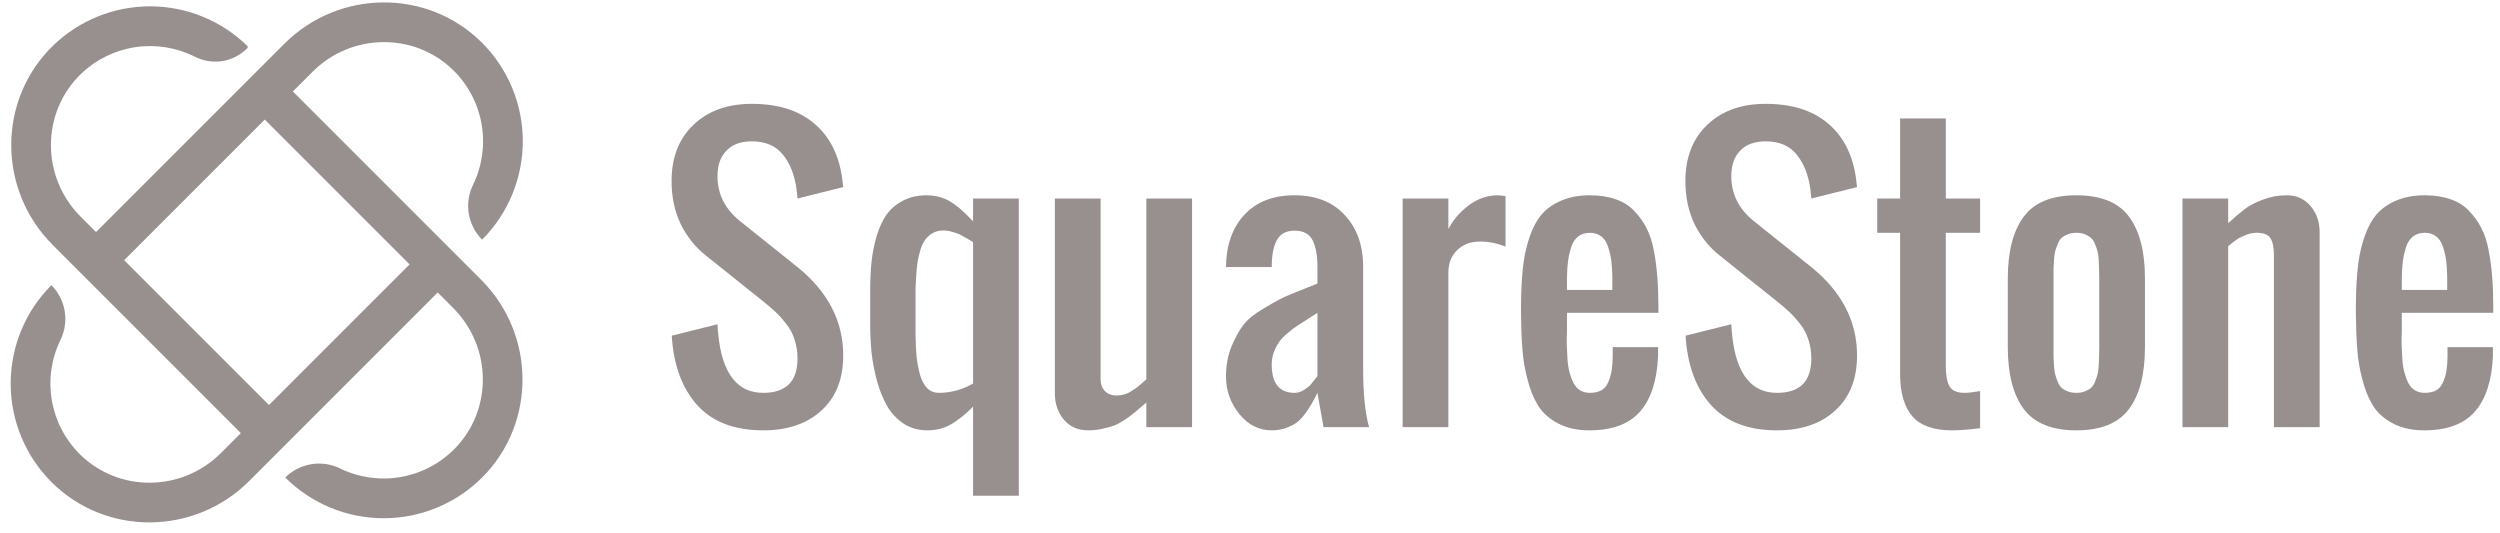
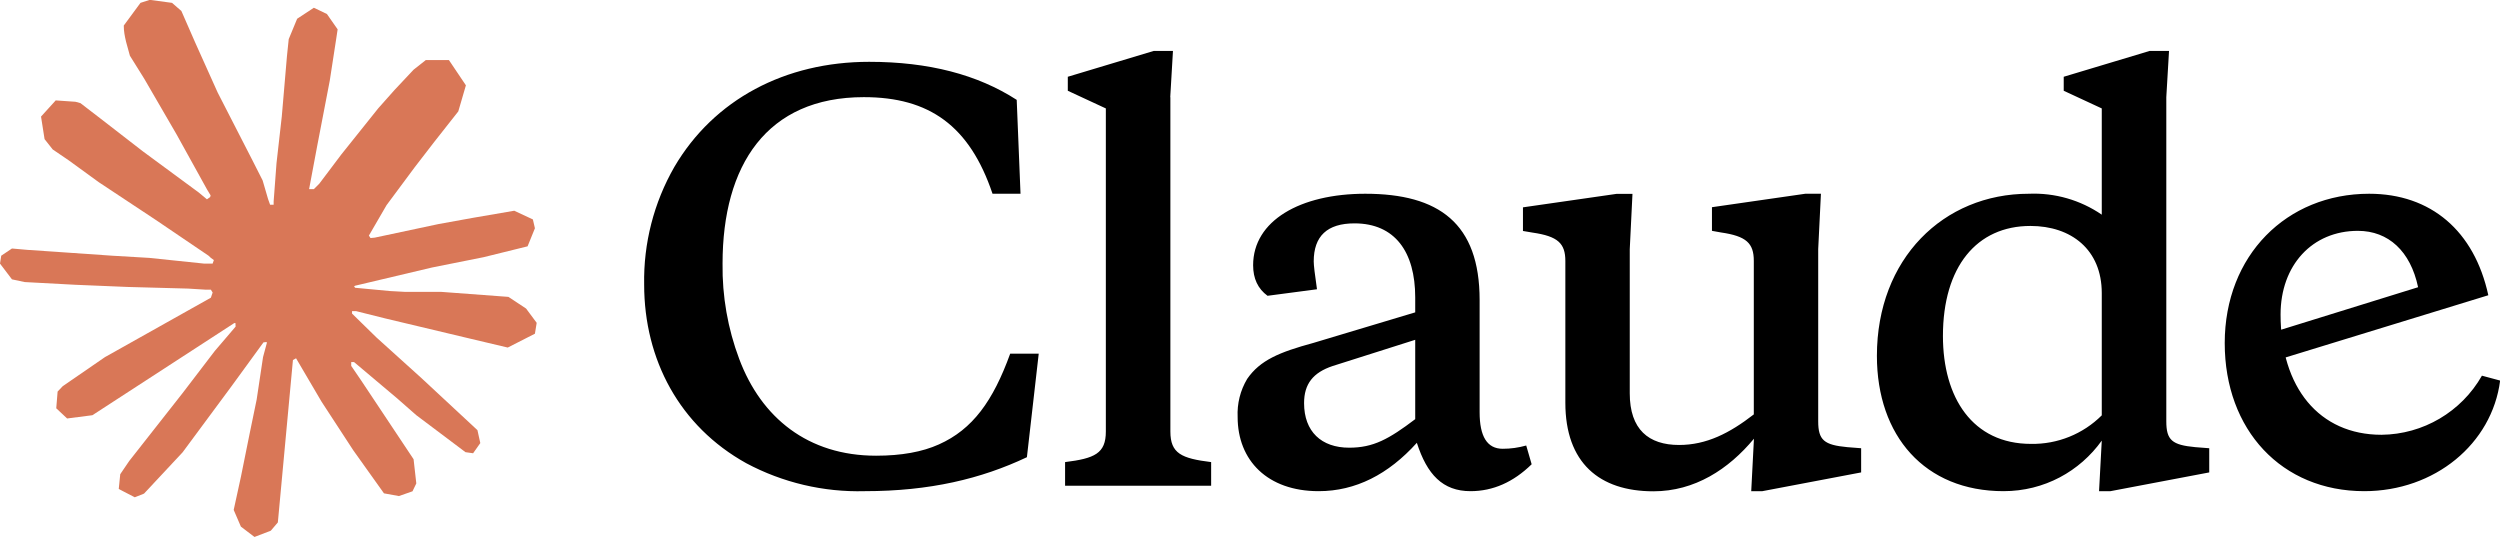
- <svg xmlns="http://www.w3.org/2000/svg" width="197" height="42" viewBox="0 0 197 42" fill="none">
-   <path d="M23.078 7.207L24.635 5.651C27.691 2.594 32.668 2.518 35.742 5.557C36.907 6.711 37.681 8.202 37.956 9.818C38.23 11.435 37.992 13.097 37.273 14.571C36.928 15.275 36.812 16.069 36.941 16.843C37.069 17.616 37.436 18.33 37.99 18.884C39.009 17.863 39.816 16.651 40.367 15.318C40.917 13.985 41.199 12.556 41.197 11.114C41.195 9.672 40.909 8.244 40.355 6.912C39.801 5.58 38.99 4.371 37.968 3.353C33.669 -0.922 26.692 -0.837 22.405 3.45L7.568 18.286L6.348 17.066C3.24 13.958 3.22 8.877 6.383 5.823C7.554 4.697 9.046 3.961 10.653 3.718C12.26 3.476 13.902 3.737 15.354 4.468C16.016 4.807 16.769 4.929 17.505 4.815C18.241 4.701 18.921 4.358 19.45 3.833L19.488 3.796C19.5 3.784 19.509 3.77 19.515 3.755C19.522 3.74 19.525 3.723 19.525 3.707C19.525 3.69 19.522 3.674 19.515 3.658C19.509 3.643 19.5 3.629 19.488 3.617C17.446 1.627 14.71 0.508 11.858 0.499C9.006 0.49 6.262 1.591 4.208 3.569C-0.218 7.841 -0.203 14.946 4.148 19.297L18.98 34.129L17.404 35.704C14.348 38.761 9.371 38.837 6.297 35.798C5.132 34.644 4.358 33.154 4.083 31.537C3.809 29.92 4.047 28.258 4.766 26.784C5.11 26.08 5.227 25.286 5.098 24.513C4.969 23.739 4.603 23.025 4.049 22.471C3.03 23.492 2.222 24.703 1.672 26.037C1.122 27.37 0.84 28.799 0.842 30.241C0.844 31.683 1.13 33.111 1.684 34.443C2.238 35.775 3.049 36.984 4.071 38.002C8.369 42.277 15.347 42.192 19.634 37.906L34.49 23.049L35.714 24.274C38.771 27.33 38.847 32.307 35.808 35.381C34.654 36.546 33.163 37.32 31.547 37.595C29.93 37.869 28.268 37.63 26.794 36.912C26.09 36.567 25.295 36.451 24.522 36.58C23.748 36.708 23.034 37.076 22.479 37.63C23.5 38.649 24.712 39.456 26.045 40.007C27.379 40.557 28.807 40.839 30.25 40.837C31.692 40.835 33.12 40.549 34.452 39.995C35.783 39.441 36.993 38.63 38.011 37.608C42.286 33.309 42.201 26.331 37.914 22.045L23.078 7.207ZM21.195 31.913L9.784 20.502L20.863 9.423L32.274 20.834L21.195 31.913Z" fill="#130400" fill-opacity="0.44" />
-   <path d="M60.14 33.911C57.87 33.911 56.134 33.245 54.933 31.913C53.741 30.58 53.075 28.76 52.934 26.452L56.537 25.551C56.715 29.154 57.916 30.956 60.14 30.956C61.942 30.956 62.843 30.055 62.843 28.253C62.843 27.718 62.768 27.226 62.617 26.776C62.477 26.316 62.256 25.898 61.956 25.523C61.656 25.138 61.384 24.833 61.14 24.608C60.896 24.373 60.563 24.087 60.14 23.749L55.636 20.146C54.811 19.499 54.149 18.678 53.652 17.683C53.164 16.679 52.92 15.539 52.92 14.263C52.92 12.405 53.497 10.927 54.651 9.829C55.805 8.732 57.335 8.183 59.239 8.183C61.285 8.183 62.908 8.685 64.109 9.689C65.32 10.683 66.066 12.095 66.347 13.925C66.376 14.122 66.408 14.394 66.446 14.742L62.843 15.642C62.833 15.483 62.81 15.243 62.772 14.925C62.613 13.78 62.252 12.865 61.688 12.18C61.135 11.486 60.319 11.138 59.239 11.138C58.376 11.138 57.71 11.382 57.241 11.87C56.772 12.349 56.537 13.02 56.537 13.883C56.537 15.3 57.138 16.487 58.339 17.444L62.843 21.047C65.245 22.989 66.446 25.312 66.446 28.014C66.446 29.863 65.874 31.308 64.729 32.349C63.593 33.391 62.064 33.911 60.14 33.911Z" fill="#130400" fill-opacity="0.44" />
-   <path d="M73.976 30.956C74.924 30.956 75.824 30.712 76.678 30.224V19.076C76.641 19.058 76.547 19.002 76.397 18.908C76.247 18.814 76.139 18.753 76.073 18.725C76.017 18.687 75.918 18.631 75.777 18.556C75.637 18.481 75.519 18.429 75.426 18.401C75.341 18.363 75.228 18.326 75.088 18.288C74.956 18.241 74.825 18.209 74.694 18.19C74.572 18.171 74.44 18.162 74.3 18.162C73.999 18.162 73.732 18.232 73.497 18.373C73.272 18.504 73.085 18.664 72.934 18.851C72.784 19.039 72.653 19.306 72.54 19.654C72.437 20.001 72.362 20.31 72.315 20.582C72.268 20.845 72.231 21.202 72.202 21.652C72.174 22.093 72.156 22.436 72.146 22.68C72.146 22.924 72.146 23.266 72.146 23.707C72.146 23.726 72.146 23.74 72.146 23.749C72.146 23.909 72.146 24.167 72.146 24.523C72.146 24.88 72.146 25.223 72.146 25.551C72.146 25.879 72.146 26.189 72.146 26.48C72.156 27.109 72.184 27.662 72.231 28.141C72.287 28.61 72.376 29.074 72.498 29.534C72.629 29.985 72.817 30.336 73.061 30.59C73.314 30.834 73.619 30.956 73.976 30.956ZM76.678 39.063V32.039C76.143 32.593 75.59 33.043 75.017 33.391C74.454 33.738 73.807 33.911 73.075 33.911C72.381 33.911 71.761 33.738 71.217 33.391C70.682 33.034 70.251 32.579 69.922 32.025C69.603 31.472 69.336 30.82 69.12 30.069C68.914 29.309 68.768 28.563 68.684 27.831C68.609 27.099 68.571 26.339 68.571 25.551V22.806C68.571 21.99 68.609 21.244 68.684 20.569C68.759 19.893 68.895 19.227 69.092 18.57C69.289 17.913 69.547 17.359 69.866 16.909C70.194 16.449 70.626 16.083 71.161 15.811C71.696 15.53 72.315 15.389 73.019 15.389C73.422 15.389 73.798 15.445 74.145 15.558C74.501 15.661 74.839 15.83 75.158 16.064C75.487 16.299 75.74 16.506 75.918 16.684C76.106 16.853 76.359 17.106 76.678 17.444V15.642H80.281V39.063H76.678Z" fill="#130400" fill-opacity="0.44" />
-   <path d="M85.742 33.911C84.954 33.911 84.321 33.635 83.842 33.081C83.364 32.518 83.124 31.824 83.124 30.998V15.642H86.728V29.9C86.728 30.275 86.84 30.58 87.065 30.815C87.3 31.049 87.6 31.167 87.966 31.167C88.163 31.167 88.356 31.143 88.543 31.096C88.731 31.049 88.914 30.97 89.092 30.857C89.28 30.735 89.425 30.641 89.528 30.576C89.632 30.501 89.777 30.379 89.965 30.21C90.162 30.041 90.284 29.938 90.331 29.9V15.642H93.934V33.658H90.331V31.716C89.974 32.025 89.712 32.251 89.543 32.391C89.383 32.532 89.134 32.724 88.797 32.968C88.459 33.203 88.159 33.377 87.896 33.489C87.642 33.592 87.323 33.686 86.939 33.771C86.554 33.864 86.155 33.911 85.742 33.911Z" fill="#130400" fill-opacity="0.44" />
-   <path d="M102.013 30.956C102.266 30.956 102.51 30.881 102.745 30.73C102.989 30.58 103.172 30.435 103.294 30.294C103.416 30.153 103.566 29.966 103.744 29.731C103.772 29.684 103.796 29.651 103.814 29.633V24.65C103.664 24.753 103.416 24.913 103.069 25.129C102.721 25.345 102.445 25.523 102.238 25.663C102.032 25.795 101.783 25.983 101.492 26.227C101.201 26.461 100.976 26.691 100.817 26.916C100.657 27.132 100.516 27.399 100.394 27.718C100.272 28.038 100.211 28.371 100.211 28.718C100.211 30.21 100.812 30.956 102.013 30.956ZM100.211 33.911C99.207 33.911 98.353 33.48 97.65 32.617C96.955 31.744 96.608 30.763 96.608 29.675C96.608 28.802 96.754 28.009 97.044 27.296C97.345 26.583 97.659 26.015 97.987 25.593C98.316 25.162 98.865 24.721 99.634 24.27C100.404 23.81 100.985 23.496 101.38 23.327C101.774 23.158 102.459 22.881 103.434 22.497C103.603 22.431 103.73 22.379 103.814 22.342V21.047C103.814 20.137 103.688 19.433 103.434 18.936C103.181 18.429 102.707 18.176 102.013 18.176C101.394 18.176 100.948 18.392 100.676 18.823C100.413 19.245 100.263 19.832 100.225 20.582C100.216 20.686 100.211 20.841 100.211 21.047H96.608C96.627 19.32 97.11 17.946 98.058 16.923C99.006 15.9 100.324 15.389 102.013 15.389C103.693 15.389 105.011 15.91 105.968 16.951C106.934 17.983 107.418 19.349 107.418 21.047V29.154C107.418 31.031 107.572 32.532 107.882 33.658H104.293L103.814 30.956C103.627 31.331 103.472 31.622 103.35 31.828C103.237 32.035 103.069 32.293 102.843 32.602C102.618 32.903 102.393 33.137 102.168 33.306C101.943 33.466 101.661 33.606 101.323 33.728C100.985 33.85 100.615 33.911 100.211 33.911Z" fill="#130400" fill-opacity="0.44" />
-   <path d="M110.528 33.658V15.642H114.131V18.049C114.497 17.336 115.027 16.717 115.722 16.191C116.426 15.656 117.204 15.389 118.058 15.389C118.086 15.389 118.279 15.408 118.635 15.445V19.428C117.969 19.166 117.303 19.034 116.637 19.034C115.886 19.034 115.281 19.259 114.821 19.71C114.361 20.16 114.131 20.756 114.131 21.497V33.658H110.528Z" fill="#130400" fill-opacity="0.44" />
-   <path d="M125.25 33.911C124.378 33.911 123.618 33.761 122.97 33.461C122.332 33.161 121.821 32.771 121.436 32.293C121.061 31.805 120.756 31.186 120.521 30.435C120.287 29.675 120.123 28.919 120.029 28.169C119.944 27.409 119.893 26.527 119.874 25.523C119.846 24.735 119.846 23.946 119.874 23.158C119.902 22.22 119.963 21.39 120.057 20.667C120.16 19.935 120.334 19.227 120.578 18.542C120.822 17.857 121.136 17.294 121.521 16.853C121.915 16.412 122.426 16.06 123.055 15.797C123.693 15.525 124.434 15.389 125.279 15.389C126.048 15.389 126.724 15.492 127.305 15.699C127.897 15.896 128.384 16.201 128.769 16.613C129.163 17.017 129.487 17.467 129.74 17.965C130.003 18.462 130.2 19.067 130.331 19.78C130.463 20.484 130.552 21.178 130.599 21.863C130.655 22.548 130.683 23.337 130.683 24.228V24.65H123.477V25.551C123.477 25.673 123.477 25.865 123.477 26.128C123.458 26.475 123.454 26.837 123.463 27.212C123.482 27.578 123.5 27.939 123.519 28.296C123.538 28.652 123.59 28.995 123.674 29.323C123.759 29.642 123.862 29.924 123.984 30.168C124.106 30.412 124.275 30.604 124.49 30.745C124.716 30.885 124.978 30.956 125.279 30.956C125.654 30.956 125.964 30.885 126.208 30.745C126.451 30.594 126.63 30.374 126.742 30.083C126.864 29.792 126.949 29.501 126.996 29.21C127.043 28.919 127.071 28.554 127.08 28.113V27.352H130.655V28.07C130.571 29.994 130.097 31.448 129.234 32.434C128.37 33.419 127.043 33.911 125.25 33.911ZM123.477 22.849H127.052V21.765C127.043 21.286 127.014 20.869 126.968 20.512C126.921 20.156 126.836 19.799 126.714 19.442C126.602 19.086 126.423 18.814 126.179 18.626C125.935 18.439 125.635 18.345 125.279 18.345C124.913 18.345 124.603 18.443 124.35 18.64C124.106 18.837 123.923 19.123 123.801 19.499C123.688 19.865 123.608 20.226 123.561 20.582C123.515 20.939 123.486 21.366 123.477 21.863V22.849Z" fill="#130400" fill-opacity="0.44" />
-   <path d="M140.029 33.911C137.758 33.911 136.022 33.245 134.821 31.913C133.63 30.58 132.963 28.76 132.823 26.452L136.426 25.551C136.604 29.154 137.805 30.956 140.029 30.956C141.831 30.956 142.731 30.055 142.731 28.253C142.731 27.718 142.656 27.226 142.506 26.776C142.365 26.316 142.145 25.898 141.845 25.523C141.544 25.138 141.272 24.833 141.028 24.608C140.784 24.373 140.451 24.087 140.029 23.749L135.525 20.146C134.699 19.499 134.038 18.678 133.541 17.683C133.053 16.679 132.809 15.539 132.809 14.263C132.809 12.405 133.386 10.927 134.54 9.829C135.694 8.732 137.223 8.183 139.128 8.183C141.174 8.183 142.797 8.685 143.998 9.689C145.209 10.683 145.955 12.095 146.236 13.925C146.264 14.122 146.297 14.394 146.335 14.742L142.731 15.642C142.722 15.483 142.699 15.243 142.661 14.925C142.501 13.78 142.14 12.865 141.577 12.18C141.024 11.486 140.207 11.138 139.128 11.138C138.265 11.138 137.599 11.382 137.13 11.87C136.66 12.349 136.426 13.02 136.426 13.883C136.426 15.3 137.026 16.487 138.227 17.444L142.731 21.047C145.133 22.989 146.335 25.312 146.335 28.014C146.335 29.863 145.762 31.308 144.617 32.349C143.482 33.391 141.953 33.911 140.029 33.911Z" fill="#130400" fill-opacity="0.44" />
-   <path d="M153.808 33.911C152.391 33.911 151.359 33.55 150.712 32.828C150.074 32.105 149.745 31.012 149.727 29.548V18.345H147.925V15.642H149.727V9.337H153.33V15.642H156.032V18.345H153.33V28.858C153.33 29.581 153.428 30.111 153.625 30.449C153.822 30.787 154.221 30.956 154.822 30.956C155.084 30.956 155.488 30.909 156.032 30.815V33.742C155.131 33.855 154.39 33.911 153.808 33.911Z" fill="#130400" fill-opacity="0.44" />
-   <path d="M167.77 32.222C166.935 33.348 165.551 33.911 163.618 33.911C161.685 33.911 160.301 33.348 159.466 32.222C158.631 31.096 158.214 29.473 158.214 27.352V21.948C158.214 19.827 158.631 18.204 159.466 17.078C160.301 15.952 161.685 15.389 163.618 15.389C165.551 15.389 166.935 15.952 167.77 17.078C168.606 18.204 169.023 19.827 169.023 21.948V27.352C169.023 29.473 168.606 31.096 167.77 32.222ZM162.943 30.843C163.14 30.918 163.365 30.956 163.618 30.956C163.872 30.956 164.092 30.918 164.28 30.843C164.477 30.768 164.636 30.679 164.758 30.576C164.89 30.463 164.998 30.303 165.082 30.097C165.167 29.881 165.232 29.694 165.279 29.534C165.326 29.375 165.359 29.145 165.378 28.845C165.397 28.544 165.406 28.31 165.406 28.141C165.415 27.962 165.42 27.7 165.42 27.352V21.948C165.42 21.601 165.415 21.343 165.406 21.174C165.406 20.995 165.397 20.756 165.378 20.456C165.359 20.156 165.326 19.926 165.279 19.766C165.232 19.607 165.167 19.424 165.082 19.217C164.998 19.002 164.89 18.842 164.758 18.739C164.636 18.626 164.477 18.532 164.28 18.457C164.092 18.382 163.872 18.345 163.618 18.345C163.365 18.345 163.14 18.382 162.943 18.457C162.755 18.532 162.596 18.626 162.464 18.739C162.342 18.842 162.239 19.002 162.155 19.217C162.07 19.424 162.005 19.607 161.958 19.766C161.911 19.926 161.878 20.156 161.859 20.456C161.84 20.756 161.826 20.995 161.817 21.174C161.817 21.343 161.817 21.601 161.817 21.948V27.352C161.817 27.7 161.817 27.962 161.817 28.141C161.826 28.31 161.84 28.544 161.859 28.845C161.878 29.145 161.911 29.375 161.958 29.534C162.005 29.694 162.07 29.881 162.155 30.097C162.239 30.303 162.342 30.463 162.464 30.576C162.596 30.679 162.755 30.768 162.943 30.843Z" fill="#130400" fill-opacity="0.44" />
-   <path d="M171.979 33.658V15.642H175.582V17.585C176.117 17.097 176.553 16.726 176.891 16.473C177.229 16.21 177.693 15.966 178.284 15.741C178.885 15.506 179.523 15.389 180.199 15.389C180.968 15.389 181.592 15.67 182.071 16.233C182.549 16.796 182.788 17.486 182.788 18.302V33.658H179.185V20.146C179.185 19.517 179.096 19.062 178.918 18.781C178.739 18.49 178.378 18.345 177.834 18.345C177.524 18.345 177.215 18.41 176.905 18.542C176.605 18.664 176.38 18.781 176.229 18.894C176.079 18.997 175.864 19.166 175.582 19.4V33.658H171.979Z" fill="#130400" fill-opacity="0.44" />
-   <path d="M191.036 33.911C190.164 33.911 189.403 33.761 188.756 33.461C188.118 33.161 187.607 32.771 187.222 32.293C186.847 31.805 186.542 31.186 186.307 30.435C186.072 29.675 185.908 28.919 185.814 28.169C185.73 27.409 185.678 26.527 185.66 25.523C185.631 24.735 185.631 23.946 185.66 23.158C185.688 22.22 185.749 21.39 185.843 20.667C185.946 19.935 186.119 19.227 186.363 18.542C186.607 17.857 186.922 17.294 187.306 16.853C187.7 16.412 188.212 16.06 188.84 15.797C189.479 15.525 190.22 15.389 191.064 15.389C191.834 15.389 192.509 15.492 193.091 15.699C193.682 15.896 194.17 16.201 194.555 16.613C194.949 17.017 195.273 17.467 195.526 17.965C195.789 18.462 195.986 19.067 196.117 19.78C196.249 20.484 196.338 21.178 196.385 21.863C196.441 22.548 196.469 23.337 196.469 24.228V24.65H189.263V25.551C189.263 25.673 189.263 25.865 189.263 26.128C189.244 26.475 189.239 26.837 189.249 27.212C189.267 27.578 189.286 27.939 189.305 28.296C189.324 28.652 189.375 28.995 189.46 29.323C189.544 29.642 189.647 29.924 189.769 30.168C189.891 30.412 190.06 30.604 190.276 30.745C190.501 30.885 190.764 30.956 191.064 30.956C191.44 30.956 191.749 30.885 191.993 30.745C192.237 30.594 192.416 30.374 192.528 30.083C192.65 29.792 192.735 29.501 192.781 29.21C192.828 28.919 192.857 28.554 192.866 28.113V27.352H196.441V28.07C196.356 29.994 195.883 31.448 195.019 32.434C194.156 33.419 192.828 33.911 191.036 33.911ZM189.263 22.849H192.838V21.765C192.828 21.286 192.8 20.869 192.753 20.512C192.706 20.156 192.622 19.799 192.5 19.442C192.387 19.086 192.209 18.814 191.965 18.626C191.721 18.439 191.421 18.345 191.064 18.345C190.698 18.345 190.389 18.443 190.135 18.64C189.891 18.837 189.708 19.123 189.586 19.499C189.474 19.865 189.394 20.226 189.347 20.582C189.3 20.939 189.272 21.366 189.263 21.863V22.849Z" fill="#130400" fill-opacity="0.44" />
+ <svg xmlns="http://www.w3.org/2000/svg" viewBox="0 0 184 40" class="text-text-000 h-6 sm:h-7" fill="currentColor">
+   <path fill="#D97757" d="m7.75 26.27 7.77-4.36.13-.38-.13-.21h-.38l-1.3-.08-4.44-.12-3.85-.16-3.73-.2-.94-.2L0 19.4l.09-.58.79-.53 1.13.1 2.5.17 3.75.26 2.72.16 4.03.42h.64l.09-.26-.22-.16-.17-.16-3.88-2.63-4.2-2.78-2.2-1.6L3.88 11l-.6-.76-.26-1.66L4.1 7.39l1.45.1.37.1 1.47 1.13 3.14 2.43 4.1 3.02.6.5.24-.17.03-.12-.27-.45L13 9.9l-2.38-4.1-1.06-1.7-.28-1.02c-.1-.42-.17-.77-.17-1.2L10.34.21l.68-.22 1.64.22.69.6 1.02 2.33 1.65 3.67 2.56 4.99.75 1.48.4 1.37.15.42h.26v-.24l.21-2.81.39-3.45.38-4.44.13-1.25.62-1.5L23.1.57l.96.46.79 1.13-.11.73-.47 3.05-.92 4.78-.6 3.2h.35l.4-.4 1.62-2.15 2.72-3.4 1.2-1.35 1.4-1.49.9-.71h1.7l1.25 1.86-.56 1.92-1.75 2.22-1.45 1.88-2.08 2.8-1.3 2.24.12.18.31-.03 4.7-1 2.54-.46 3.03-.52 1.37.64.15.65-.54 1.33-3.24.8-3.8.76-5.66 1.34-.07.05.08.1 2.55.24 1.09.06h2.67l4.97.37 1.3.86.78 1.05-.13.8-2 1.02-2.7-.64-6.3-1.5-2.16-.54h-.3v.18l1.8 1.76 3.3 2.98 4.13 3.84.21.95-.53.75-.56-.08-3.63-2.73-1.4-1.23-3.17-2.67h-.21v.28l.73 1.07 3.86 5.8.2 1.78-.28.58-1 .35-1.1-.2L26 33.14l-2.33-3.57-1.88-3.2-.23.13-1.11 11.95-.52.61-1.2.46-1-.76-.53-1.23.53-2.43.64-3.17.52-2.52.47-3.13.28-1.04-.02-.07-.23.03-2.36 3.24-3.59 4.85-2.84 3.04-.68.27-1.18-.61.11-1.09.66-.97 3.93-5 2.37-3.1 1.53-1.79-.01-.26h-.09L6.8 30.56l-1.86.24-.8-.75.1-1.23.38-.4 3.14-2.16Z" />
+   <path d="M64.48 33.54c-5.02 0-8.45-2.8-10.07-7.11a19.19 19.19 0 0 1-1.23-7.03c0-7.23 3.24-12.25 10.4-12.25 4.81 0 7.78 2.1 9.47 7.11h2.06l-.28-6.91c-2.88-1.86-6.48-2.8-10.86-2.8-6.17 0-11.42 2.76-14.34 7.74a16.77 16.77 0 0 0-2.22 8.65c0 5.53 2.61 10.43 7.51 13.15a17.51 17.51 0 0 0 8.73 2.06c4.78 0 8.57-.91 11.93-2.5l.87-7.62h-2.1c-1.26 3.48-2.76 5.57-5.25 6.68-1.22.55-2.76.83-4.62.83ZM86.13 7.15l.2-3.4h-1.42l-6.32 1.9v1.03l2.8 1.3v23.78c0 1.62-.83 1.98-3 2.25v1.74h10.75v-1.74c-2.18-.27-3-.63-3-2.25V7.16Zm42.75 29h.83l7.27-1.38v-1.78l-1.02-.08c-1.7-.16-2.14-.51-2.14-1.9V18.33l.2-4.07h-1.15l-6.87.99v1.74l.67.12c1.86.27 2.41.79 2.41 2.09v11.3c-1.78 1.38-3.48 2.25-5.5 2.25-2.24 0-3.63-1.14-3.63-3.8V18.34l.2-4.07h-1.18l-6.88.99v1.74l.71.12c1.86.27 2.41.79 2.41 2.09v10.43c0 4.42 2.5 6.52 6.48 6.52 3.04 0 5.53-1.62 7.4-3.87l-.2 3.87ZM108.9 22.08c0-5.65-3-7.82-8.42-7.82-4.78 0-8.25 1.98-8.25 5.26 0 .98.35 1.73 1.06 2.25l3.64-.48c-.16-1.1-.24-1.77-.24-2.05 0-1.86.99-2.8 3-2.8 2.97 0 4.47 2.09 4.47 5.45v1.1l-7.5 2.25c-2.5.68-3.92 1.27-4.87 2.65a5 5 0 0 0-.7 2.8c0 3.2 2.2 5.46 5.96 5.46 2.72 0 5.13-1.23 7.23-3.56.75 2.33 1.9 3.56 3.95 3.56 1.66 0 3.16-.67 4.5-1.98l-.4-1.38c-.58.16-1.14.24-1.73.24-1.15 0-1.7-.91-1.7-2.69v-8.26Zm-9.6 10.87c-2.05 0-3.32-1.19-3.32-3.28 0-1.42.67-2.25 2.1-2.73l6.08-1.93v5.84c-1.94 1.47-3.08 2.1-4.86 2.1Zm63.3 1.82v-1.78l-1.03-.08c-1.7-.16-2.13-.51-2.13-1.9V7.15l.2-3.4h-1.43l-6.32 1.9v1.03l2.8 1.3v7.82a8.83 8.83 0 0 0-5.37-1.54c-6.28 0-11.18 4.78-11.18 11.93 0 5.89 3.52 9.96 9.32 9.96 3 0 5.61-1.46 7.23-3.72l-.2 3.72h.84l7.27-1.38Zm-13.16-18.14c3 0 5.25 1.74 5.25 4.94v9a7.2 7.2 0 0 1-5.21 2.1c-4.3 0-6.48-3.4-6.48-7.94 0-5.1 2.49-8.1 6.44-8.1Zm28.53 4.5c-.56-2.64-2.18-4.14-4.43-4.14-3.36 0-5.69 2.53-5.69 6.16 0 5.37 2.84 8.85 7.43 8.85a8.6 8.6 0 0 0 7.39-4.35l1.34.36c-.6 4.66-4.82 8.14-10 8.14-6.08 0-10.27-4.5-10.27-10.9 0-6.45 4.55-10.99 10.63-10.99 4.54 0 7.74 2.73 8.77 7.47l-15.84 4.86v-2.14l10.67-3.31Z" />
</svg>
